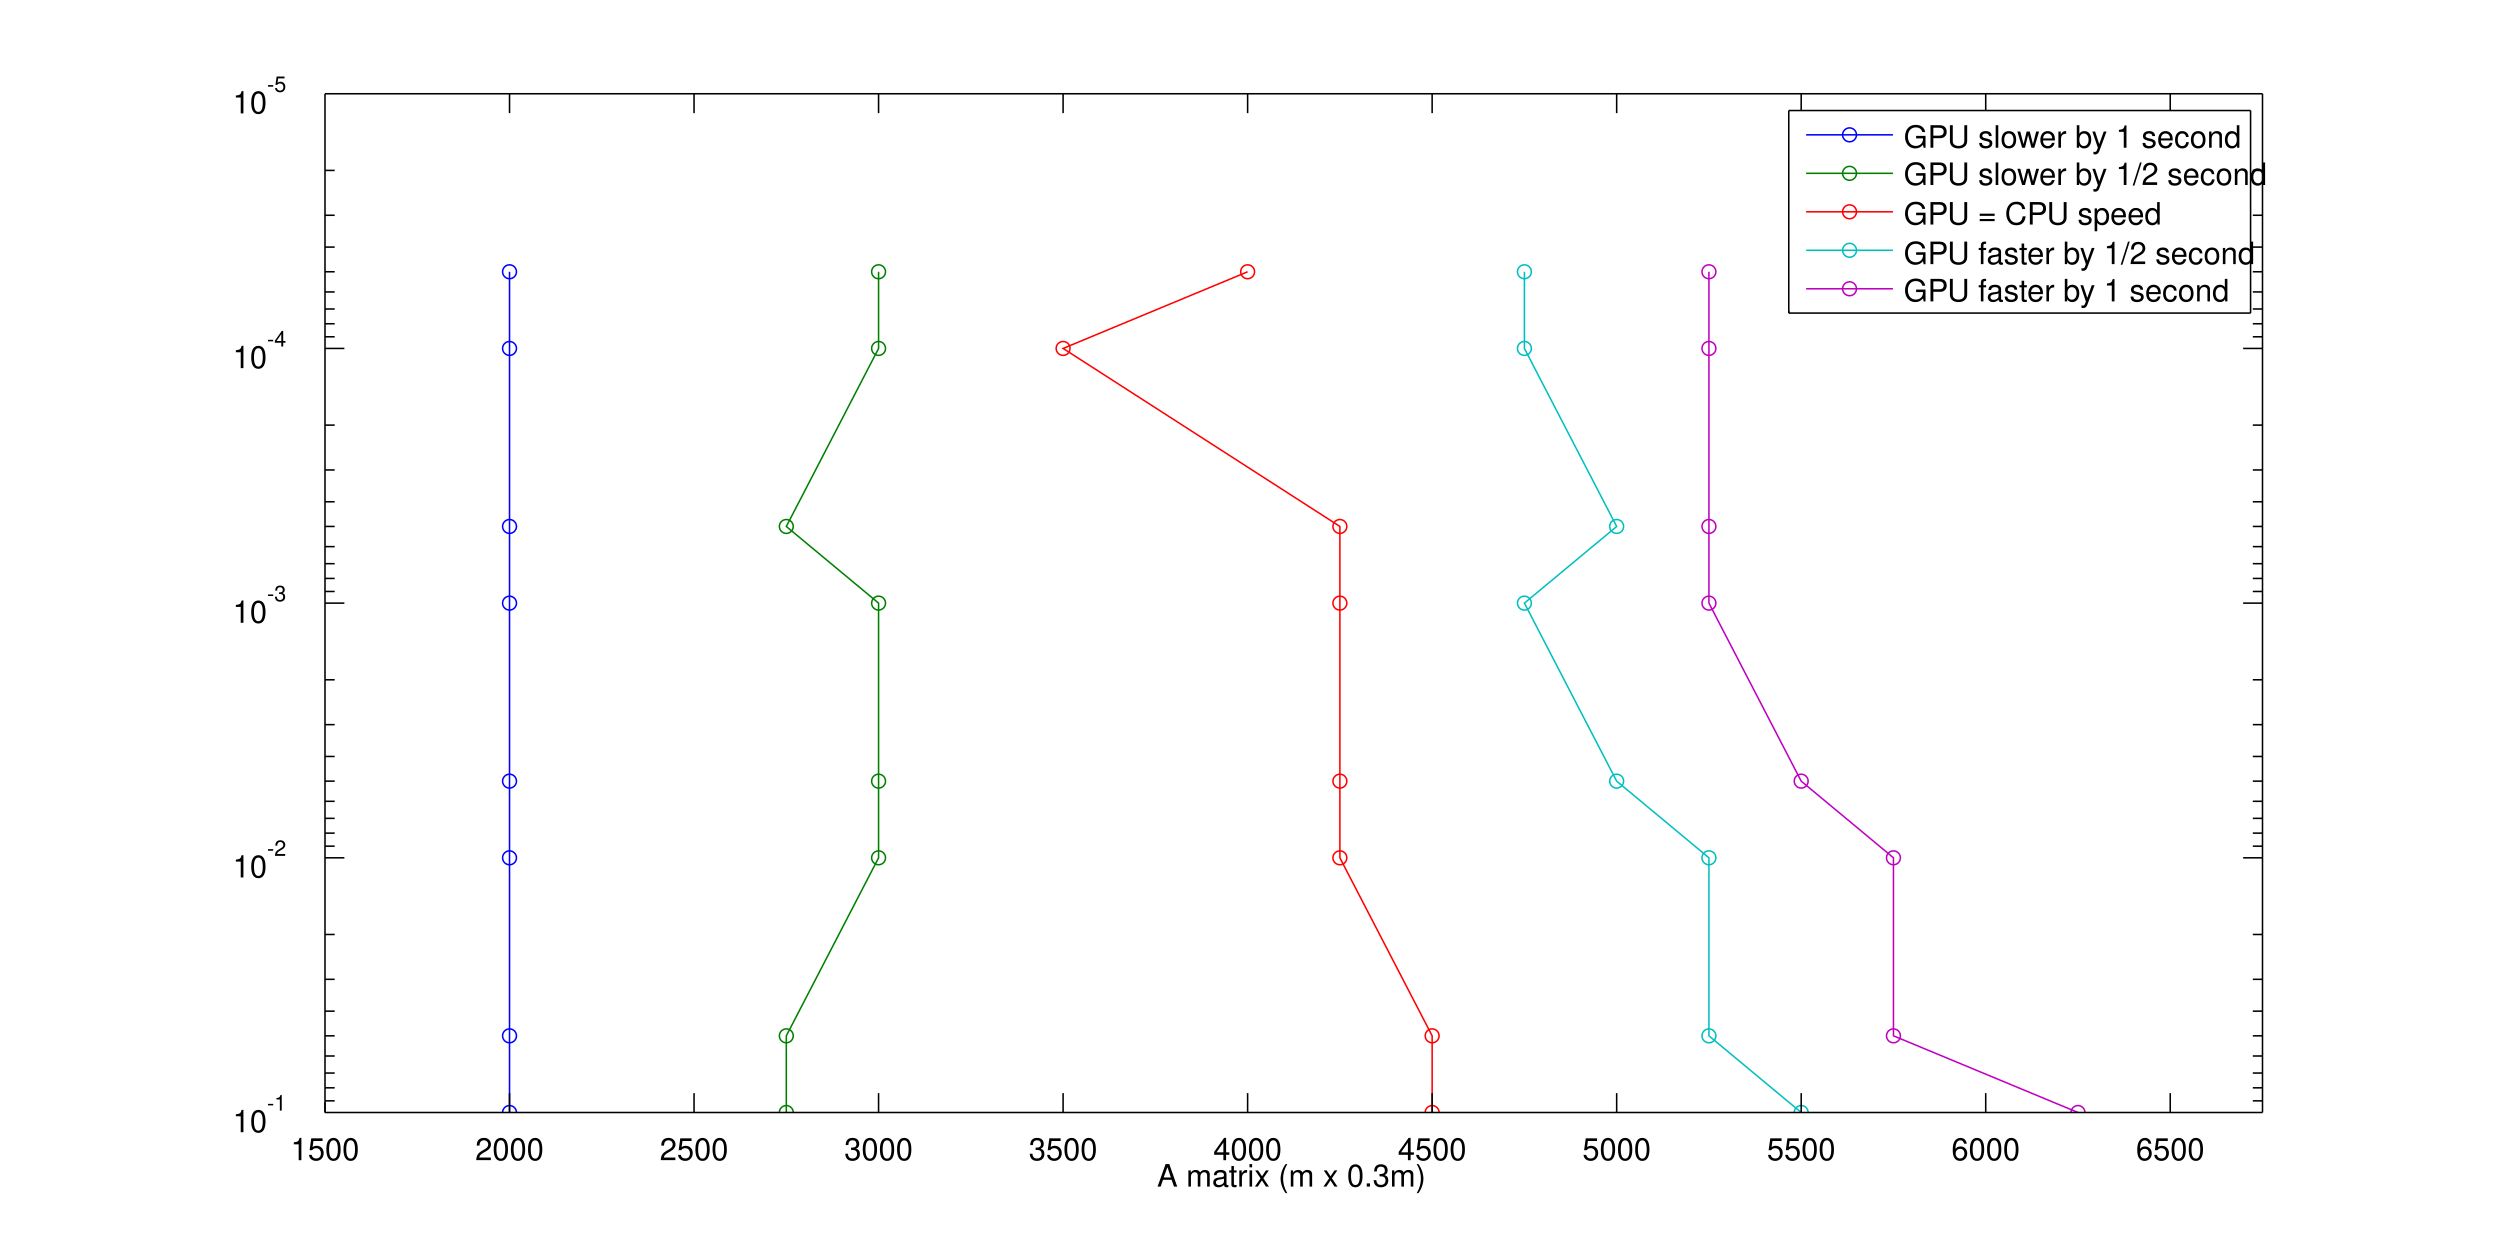
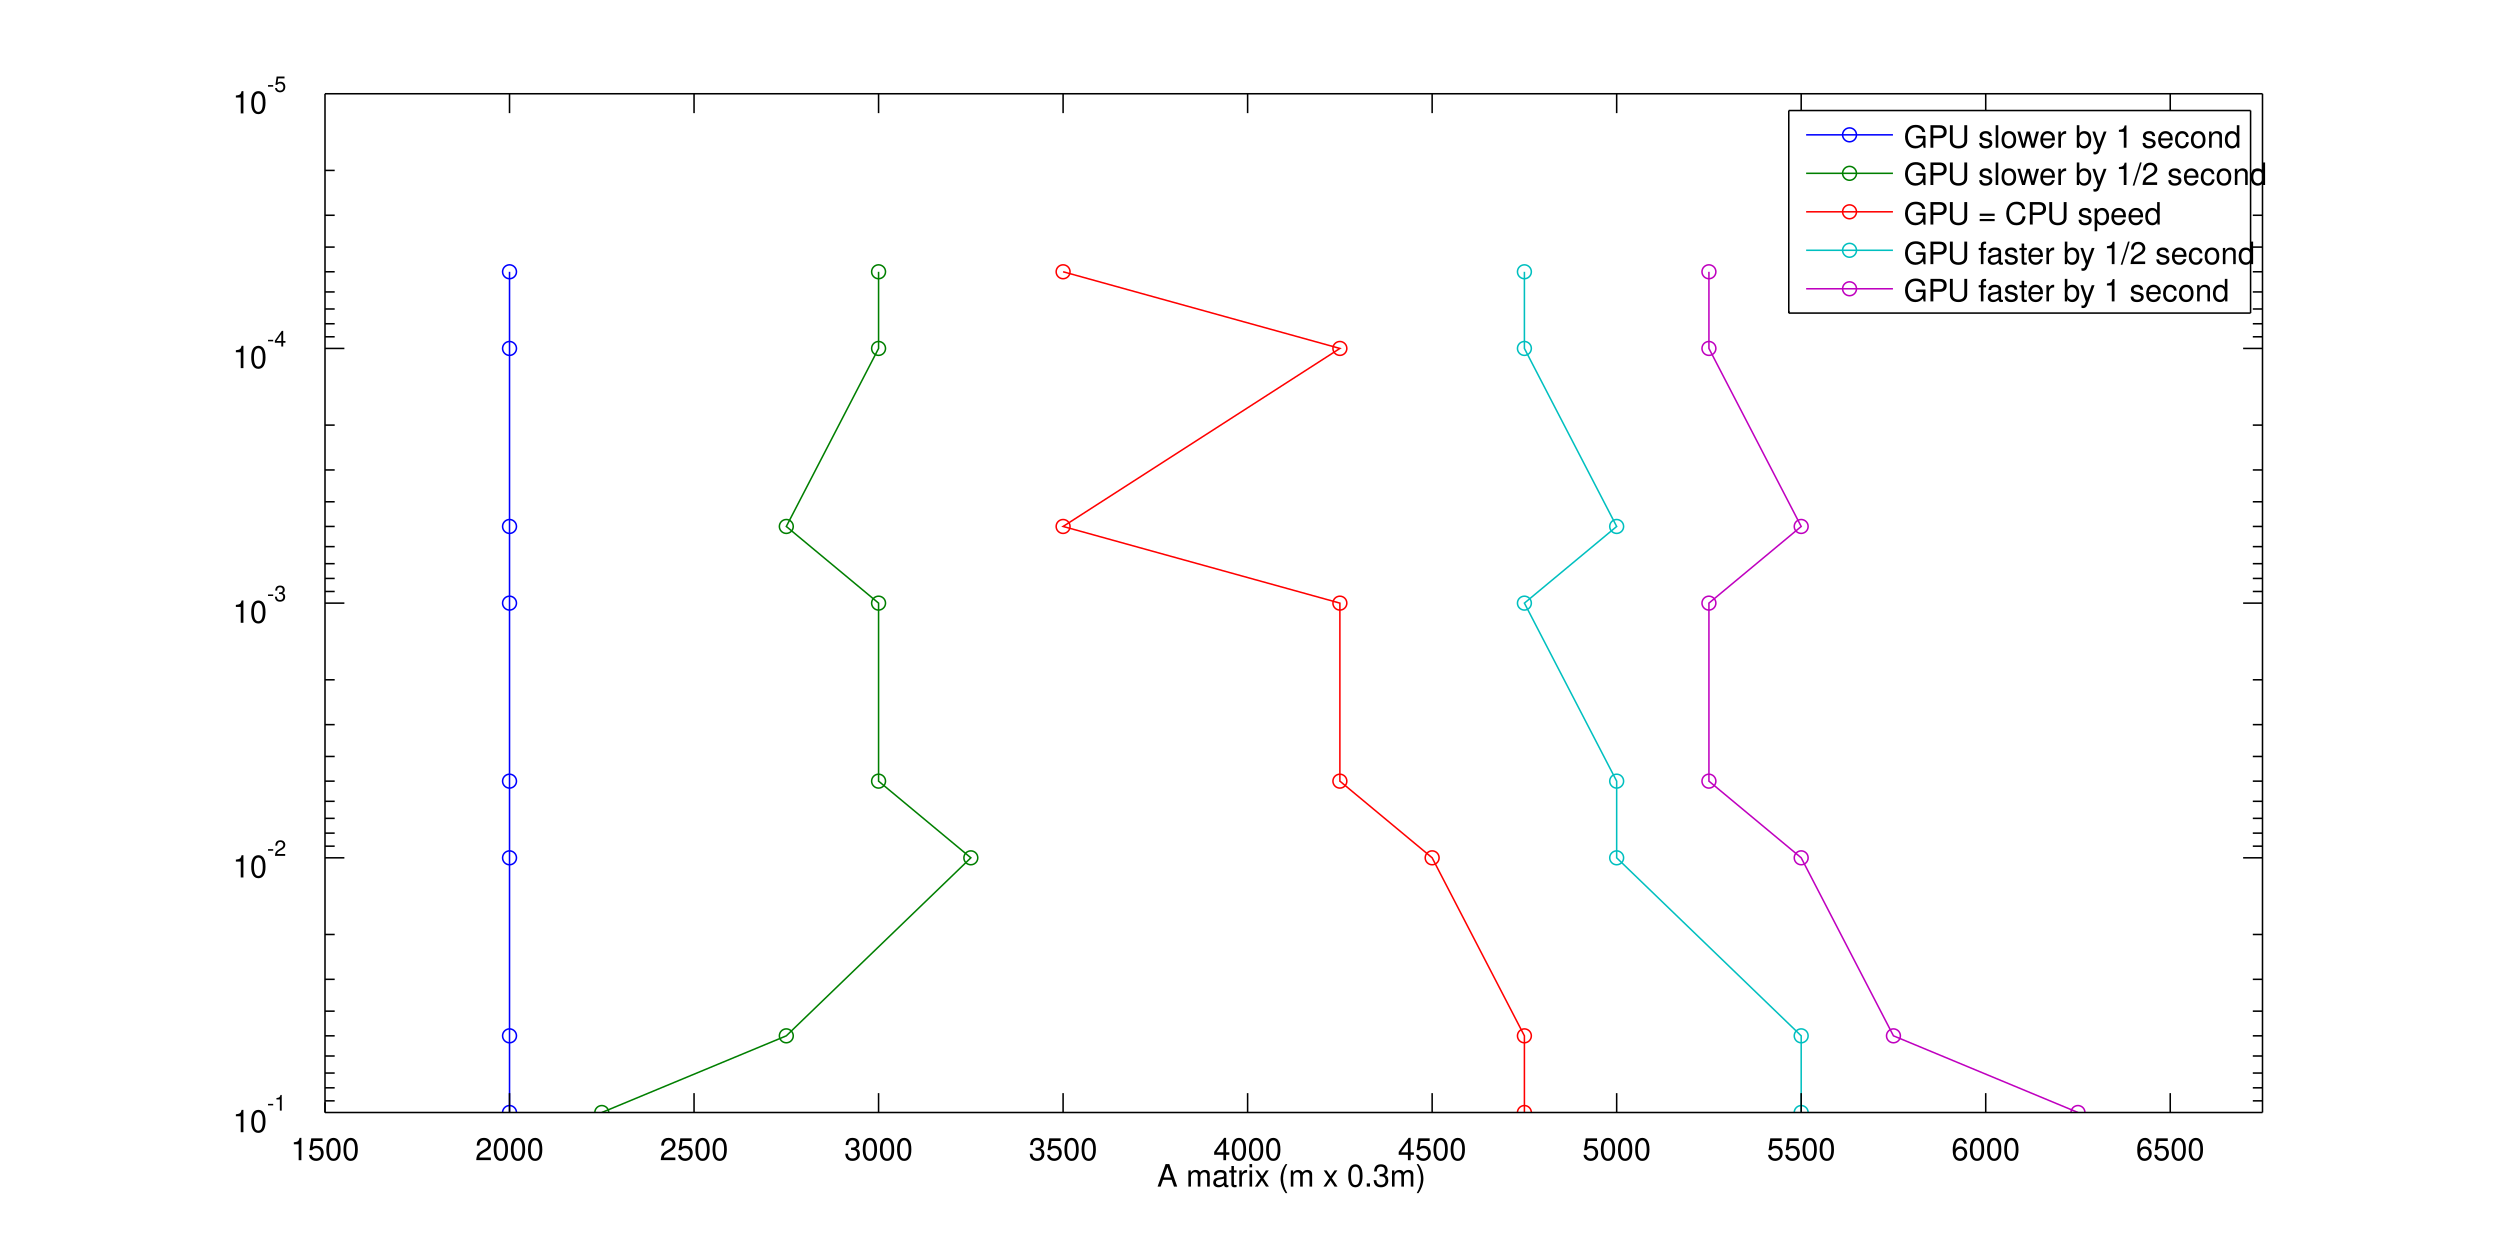
<svg xmlns="http://www.w3.org/2000/svg" preserveAspectRatio="xMinYMin meet" width="100%" height="100%" viewBox="0 0 1080.000 540.000" version="1.1">
  <g id="topgroup">
    <rect x="0" y="0" width="1080.000" height="540.000" fill="#ffffff" stroke="none" />
    <g id="ID000000">
      <clipPath id="ID000001">
        <rect x="140.400" y="40.500" width="837.000" height="440.100" />
      </clipPath>
      <polygon fill="#ffffff" fill-opacity="1.00" stroke="none" stroke-width="0.5pt" stroke-opacity="1.00" stroke-dasharray="none" points="140.400,480.600 977.400,480.600 977.400,40.500 140.400,40.500 " />
      <polygon fill="#ffffff" fill-opacity="1.00" stroke="none" stroke-width="0.5pt" stroke-opacity="1.00" stroke-dasharray="none" points="140.400,40.500 977.400,40.500 977.400,40.500 140.400,40.500 " />
      <polygon fill="#ffffff" fill-opacity="1.00" stroke="none" stroke-width="0.5pt" stroke-opacity="1.00" stroke-dasharray="none" points="140.400,480.600 140.400,480.600 140.400,40.500 140.400,40.500 " />
      <g>
        <g id="ID000002" clip-path="url(#ID000001)">
          <polyline fill="none" stroke="#0000ff" stroke-width="0.5pt" stroke-dasharray="none" points="220.114,117.404 220.114,150.525 220.114,227.429 220.114,260.550 220.114,337.454 220.114,370.575 220.114,447.479 220.114,480.600 " />
          <g>
            <circle cx="220.114" cy="117.404" r="3.000" fill="none" stroke="#0000ff" stroke-width="0.5pt" />
            <circle cx="220.114" cy="150.525" r="3.000" fill="none" stroke="#0000ff" stroke-width="0.5pt" />
            <circle cx="220.114" cy="227.429" r="3.000" fill="none" stroke="#0000ff" stroke-width="0.5pt" />
            <circle cx="220.114" cy="260.550" r="3.000" fill="none" stroke="#0000ff" stroke-width="0.5pt" />
            <circle cx="220.114" cy="337.454" r="3.000" fill="none" stroke="#0000ff" stroke-width="0.5pt" />
            <circle cx="220.114" cy="370.575" r="3.000" fill="none" stroke="#0000ff" stroke-width="0.5pt" />
            <circle cx="220.114" cy="447.479" r="3.000" fill="none" stroke="#0000ff" stroke-width="0.5pt" />
            <circle cx="220.114" cy="480.600" r="3.000" fill="none" stroke="#0000ff" stroke-width="0.5pt" />
          </g>
        </g>
        <g id="ID000003" clip-path="url(#ID000001)">
-           <polyline fill="none" stroke="#007f00" stroke-width="0.5pt" stroke-dasharray="none" points="379.543,117.404 379.543,150.525 339.686,227.429 379.543,260.550 379.543,337.454 379.543,370.575 339.686,447.479 339.686,480.600 " />
+           <polyline fill="none" stroke="#007f00" stroke-width="0.5pt" stroke-dasharray="none" points="379.543,117.404 379.543,150.525 339.686,227.429 379.543,260.550 379.543,337.454 419.400,370.575 339.686,447.479 259.971,480.600 " />
          <g>
            <circle cx="379.543" cy="117.404" r="3.000" fill="none" stroke="#007f00" stroke-width="0.5pt" />
            <circle cx="379.543" cy="150.525" r="3.000" fill="none" stroke="#007f00" stroke-width="0.5pt" />
            <circle cx="339.686" cy="227.429" r="3.000" fill="none" stroke="#007f00" stroke-width="0.5pt" />
            <circle cx="379.543" cy="260.550" r="3.000" fill="none" stroke="#007f00" stroke-width="0.5pt" />
            <circle cx="379.543" cy="337.454" r="3.000" fill="none" stroke="#007f00" stroke-width="0.5pt" />
-             <circle cx="379.543" cy="370.575" r="3.000" fill="none" stroke="#007f00" stroke-width="0.5pt" />
+             <circle cx="419.400" cy="370.575" r="3.000" fill="none" stroke="#007f00" stroke-width="0.5pt" />
            <circle cx="339.686" cy="447.479" r="3.000" fill="none" stroke="#007f00" stroke-width="0.5pt" />
-             <circle cx="339.686" cy="480.600" r="3.000" fill="none" stroke="#007f00" stroke-width="0.5pt" />
+             <circle cx="259.971" cy="480.600" r="3.000" fill="none" stroke="#007f00" stroke-width="0.5pt" />
          </g>
        </g>
        <g id="ID000004" clip-path="url(#ID000001)">
-           <polyline fill="none" stroke="#ff0000" stroke-width="0.5pt" stroke-dasharray="none" points="538.971,117.404 459.257,150.525 578.829,227.429 578.829,260.550 578.829,337.454 578.829,370.575 618.686,447.479 618.686,480.600 " />
-           <g>
-             <circle cx="538.971" cy="117.404" r="3.000" fill="none" stroke="#ff0000" stroke-width="0.5pt" />
-             <circle cx="459.257" cy="150.525" r="3.000" fill="none" stroke="#ff0000" stroke-width="0.5pt" />
-             <circle cx="578.829" cy="227.429" r="3.000" fill="none" stroke="#ff0000" stroke-width="0.5pt" />
+           <polyline fill="none" stroke="#ff0000" stroke-width="0.5pt" stroke-dasharray="none" points="459.257,117.404 578.829,150.525 459.257,227.429 578.829,260.550 578.829,337.454 618.686,370.575 658.543,447.479 658.543,480.600 " />
+           <g>
+             <circle cx="459.257" cy="117.404" r="3.000" fill="none" stroke="#ff0000" stroke-width="0.5pt" />
+             <circle cx="578.829" cy="150.525" r="3.000" fill="none" stroke="#ff0000" stroke-width="0.5pt" />
+             <circle cx="459.257" cy="227.429" r="3.000" fill="none" stroke="#ff0000" stroke-width="0.5pt" />
            <circle cx="578.829" cy="260.550" r="3.000" fill="none" stroke="#ff0000" stroke-width="0.5pt" />
            <circle cx="578.829" cy="337.454" r="3.000" fill="none" stroke="#ff0000" stroke-width="0.5pt" />
-             <circle cx="578.829" cy="370.575" r="3.000" fill="none" stroke="#ff0000" stroke-width="0.5pt" />
-             <circle cx="618.686" cy="447.479" r="3.000" fill="none" stroke="#ff0000" stroke-width="0.5pt" />
-             <circle cx="618.686" cy="480.600" r="3.000" fill="none" stroke="#ff0000" stroke-width="0.5pt" />
+             <circle cx="618.686" cy="370.575" r="3.000" fill="none" stroke="#ff0000" stroke-width="0.5pt" />
+             <circle cx="658.543" cy="447.479" r="3.000" fill="none" stroke="#ff0000" stroke-width="0.5pt" />
+             <circle cx="658.543" cy="480.600" r="3.000" fill="none" stroke="#ff0000" stroke-width="0.5pt" />
          </g>
        </g>
        <g id="ID000005" clip-path="url(#ID000001)">
-           <polyline fill="none" stroke="#00bfbf" stroke-width="0.5pt" stroke-dasharray="none" points="658.543,117.404 658.543,150.525 698.400,227.429 658.543,260.550 698.400,337.454 738.257,370.575 738.257,447.479 778.114,480.600 " />
+           <polyline fill="none" stroke="#00bfbf" stroke-width="0.5pt" stroke-dasharray="none" points="658.543,117.404 658.543,150.525 698.400,227.429 658.543,260.550 698.400,337.454 698.400,370.575 778.114,447.479 778.114,480.600 " />
          <g>
            <circle cx="658.543" cy="117.404" r="3.000" fill="none" stroke="#00bfbf" stroke-width="0.5pt" />
            <circle cx="658.543" cy="150.525" r="3.000" fill="none" stroke="#00bfbf" stroke-width="0.5pt" />
            <circle cx="698.400" cy="227.429" r="3.000" fill="none" stroke="#00bfbf" stroke-width="0.5pt" />
            <circle cx="658.543" cy="260.550" r="3.000" fill="none" stroke="#00bfbf" stroke-width="0.5pt" />
            <circle cx="698.400" cy="337.454" r="3.000" fill="none" stroke="#00bfbf" stroke-width="0.5pt" />
-             <circle cx="738.257" cy="370.575" r="3.000" fill="none" stroke="#00bfbf" stroke-width="0.5pt" />
-             <circle cx="738.257" cy="447.479" r="3.000" fill="none" stroke="#00bfbf" stroke-width="0.5pt" />
+             <circle cx="698.400" cy="370.575" r="3.000" fill="none" stroke="#00bfbf" stroke-width="0.5pt" />
+             <circle cx="778.114" cy="447.479" r="3.000" fill="none" stroke="#00bfbf" stroke-width="0.5pt" />
            <circle cx="778.114" cy="480.600" r="3.000" fill="none" stroke="#00bfbf" stroke-width="0.5pt" />
          </g>
        </g>
        <g id="ID000006" clip-path="url(#ID000001)">
-           <polyline fill="none" stroke="#bf00bf" stroke-width="0.5pt" stroke-dasharray="none" points="738.257,117.404 738.257,150.525 738.257,227.429 738.257,260.550 778.114,337.454 817.971,370.575 817.971,447.479 897.686,480.600 " />
+           <polyline fill="none" stroke="#bf00bf" stroke-width="0.5pt" stroke-dasharray="none" points="738.257,117.404 738.257,150.525 778.114,227.429 738.257,260.550 738.257,337.454 778.114,370.575 817.971,447.479 897.686,480.600 " />
          <g>
            <circle cx="738.257" cy="117.404" r="3.000" fill="none" stroke="#bf00bf" stroke-width="0.5pt" />
            <circle cx="738.257" cy="150.525" r="3.000" fill="none" stroke="#bf00bf" stroke-width="0.5pt" />
-             <circle cx="738.257" cy="227.429" r="3.000" fill="none" stroke="#bf00bf" stroke-width="0.5pt" />
+             <circle cx="778.114" cy="227.429" r="3.000" fill="none" stroke="#bf00bf" stroke-width="0.5pt" />
            <circle cx="738.257" cy="260.550" r="3.000" fill="none" stroke="#bf00bf" stroke-width="0.5pt" />
-             <circle cx="778.114" cy="337.454" r="3.000" fill="none" stroke="#bf00bf" stroke-width="0.5pt" />
-             <circle cx="817.971" cy="370.575" r="3.000" fill="none" stroke="#bf00bf" stroke-width="0.5pt" />
+             <circle cx="738.257" cy="337.454" r="3.000" fill="none" stroke="#bf00bf" stroke-width="0.5pt" />
+             <circle cx="778.114" cy="370.575" r="3.000" fill="none" stroke="#bf00bf" stroke-width="0.5pt" />
            <circle cx="817.971" cy="447.479" r="3.000" fill="none" stroke="#bf00bf" stroke-width="0.5pt" />
            <circle cx="897.686" cy="480.600" r="3.000" fill="none" stroke="#bf00bf" stroke-width="0.5pt" />
          </g>
        </g>
        <g id="ID000007">
          <g transform="translate(557.900,512.605)">
            <g transform="rotate(-0.0)">
              <text x="0.000" y="0.000" font-family="Helvetica" text-anchor="middle" font-size="10pt" fill="#000000">A matrix (m x 0.3m)</text>
            </g>
          </g>
        </g>
        <g id="ID000008">
</g>
        <g id="ID000009">
</g>
        <g id="ID000010">
</g>
        <g id="ID000011">
</g>
      </g>
      <g>
        <polyline fill="none" stroke="#000000" stroke-width="0.5pt" stroke-dasharray="none" points="220.114,480.600 220.114,472.230 " />
        <polyline fill="none" stroke="#000000" stroke-width="0.5pt" stroke-dasharray="none" points="299.829,480.600 299.829,472.230 " />
        <polyline fill="none" stroke="#000000" stroke-width="0.5pt" stroke-dasharray="none" points="379.543,480.600 379.543,472.230 " />
        <polyline fill="none" stroke="#000000" stroke-width="0.5pt" stroke-dasharray="none" points="459.257,480.600 459.257,472.230 " />
        <polyline fill="none" stroke="#000000" stroke-width="0.5pt" stroke-dasharray="none" points="538.971,480.600 538.971,472.230 " />
        <polyline fill="none" stroke="#000000" stroke-width="0.5pt" stroke-dasharray="none" points="618.686,480.600 618.686,472.230 " />
        <polyline fill="none" stroke="#000000" stroke-width="0.5pt" stroke-dasharray="none" points="698.400,480.600 698.400,472.230 " />
        <polyline fill="none" stroke="#000000" stroke-width="0.5pt" stroke-dasharray="none" points="778.114,480.600 778.114,472.230 " />
        <polyline fill="none" stroke="#000000" stroke-width="0.5pt" stroke-dasharray="none" points="857.829,480.600 857.829,472.230 " />
        <polyline fill="none" stroke="#000000" stroke-width="0.5pt" stroke-dasharray="none" points="937.543,480.600 937.543,472.230 " />
        <polyline fill="none" stroke="#000000" stroke-width="0.5pt" stroke-dasharray="none" points="140.400,480.600 977.400,480.600 " />
        <polyline fill="none" stroke="#000000" stroke-width="0.5pt" stroke-dasharray="none" points="220.114,40.500 220.114,48.870 " />
        <polyline fill="none" stroke="#000000" stroke-width="0.5pt" stroke-dasharray="none" points="299.829,40.500 299.829,48.870 " />
        <polyline fill="none" stroke="#000000" stroke-width="0.5pt" stroke-dasharray="none" points="379.543,40.500 379.543,48.870 " />
        <polyline fill="none" stroke="#000000" stroke-width="0.5pt" stroke-dasharray="none" points="459.257,40.500 459.257,48.870 " />
        <polyline fill="none" stroke="#000000" stroke-width="0.5pt" stroke-dasharray="none" points="538.971,40.500 538.971,48.870 " />
        <polyline fill="none" stroke="#000000" stroke-width="0.5pt" stroke-dasharray="none" points="618.686,40.500 618.686,48.870 " />
        <polyline fill="none" stroke="#000000" stroke-width="0.5pt" stroke-dasharray="none" points="698.400,40.500 698.400,48.870 " />
        <polyline fill="none" stroke="#000000" stroke-width="0.5pt" stroke-dasharray="none" points="778.114,40.500 778.114,48.870 " />
        <polyline fill="none" stroke="#000000" stroke-width="0.5pt" stroke-dasharray="none" points="857.829,40.500 857.829,48.870 " />
        <polyline fill="none" stroke="#000000" stroke-width="0.5pt" stroke-dasharray="none" points="937.543,40.500 937.543,48.870 " />
        <polyline fill="none" stroke="#000000" stroke-width="0.5pt" stroke-dasharray="none" points="140.400,40.500 977.400,40.500 " />
        <g transform="translate(140.400,501.202)">
          <g transform="rotate(-0.0)">
            <text x="0.000" y="0.000" font-family="Helvetica" text-anchor="middle" font-size="10pt" fill="#000000">1500</text>
          </g>
        </g>
        <g transform="translate(220.114,501.202)">
          <g transform="rotate(-0.0)">
            <text x="0.000" y="0.000" font-family="Helvetica" text-anchor="middle" font-size="10pt" fill="#000000">2000</text>
          </g>
        </g>
        <g transform="translate(299.829,501.202)">
          <g transform="rotate(-0.0)">
            <text x="0.000" y="0.000" font-family="Helvetica" text-anchor="middle" font-size="10pt" fill="#000000">2500</text>
          </g>
        </g>
        <g transform="translate(379.543,501.202)">
          <g transform="rotate(-0.0)">
            <text x="0.000" y="0.000" font-family="Helvetica" text-anchor="middle" font-size="10pt" fill="#000000">3000</text>
          </g>
        </g>
        <g transform="translate(459.257,501.202)">
          <g transform="rotate(-0.0)">
            <text x="0.000" y="0.000" font-family="Helvetica" text-anchor="middle" font-size="10pt" fill="#000000">3500</text>
          </g>
        </g>
        <g transform="translate(538.971,501.202)">
          <g transform="rotate(-0.0)">
            <text x="0.000" y="0.000" font-family="Helvetica" text-anchor="middle" font-size="10pt" fill="#000000">4000</text>
          </g>
        </g>
        <g transform="translate(618.686,501.202)">
          <g transform="rotate(-0.0)">
            <text x="0.000" y="0.000" font-family="Helvetica" text-anchor="middle" font-size="10pt" fill="#000000">4500</text>
          </g>
        </g>
        <g transform="translate(698.400,501.202)">
          <g transform="rotate(-0.0)">
            <text x="0.000" y="0.000" font-family="Helvetica" text-anchor="middle" font-size="10pt" fill="#000000">5000</text>
          </g>
        </g>
        <g transform="translate(778.114,501.202)">
          <g transform="rotate(-0.0)">
            <text x="0.000" y="0.000" font-family="Helvetica" text-anchor="middle" font-size="10pt" fill="#000000">5500</text>
          </g>
        </g>
        <g transform="translate(857.829,501.202)">
          <g transform="rotate(-0.0)">
            <text x="0.000" y="0.000" font-family="Helvetica" text-anchor="middle" font-size="10pt" fill="#000000">6000</text>
          </g>
        </g>
        <g transform="translate(937.543,501.202)">
          <g transform="rotate(-0.0)">
            <text x="0.000" y="0.000" font-family="Helvetica" text-anchor="middle" font-size="10pt" fill="#000000">6500</text>
          </g>
        </g>
        <polyline fill="none" stroke="#000000" stroke-width="0.5pt" stroke-dasharray="none" points="140.400,150.525 148.770,150.525 " />
        <polyline fill="none" stroke="#000000" stroke-width="0.5pt" stroke-dasharray="none" points="140.400,260.550 148.770,260.550 " />
        <polyline fill="none" stroke="#000000" stroke-width="0.5pt" stroke-dasharray="none" points="140.400,370.575 148.770,370.575 " />
        <polyline fill="none" stroke="#000000" stroke-width="0.5pt" stroke-dasharray="none" points="140.400,480.600 140.400,40.500 " />
        <polyline fill="none" stroke="#000000" stroke-width="0.5pt" stroke-dasharray="none" points="977.400,150.525 969.030,150.525 " />
        <polyline fill="none" stroke="#000000" stroke-width="0.5pt" stroke-dasharray="none" points="977.400,260.550 969.030,260.550 " />
        <polyline fill="none" stroke="#000000" stroke-width="0.5pt" stroke-dasharray="none" points="977.400,370.575 969.030,370.575 " />
        <polyline fill="none" stroke="#000000" stroke-width="0.5pt" stroke-dasharray="none" points="977.400,480.600 977.400,40.500 " />
        <polyline fill="none" stroke="#000000" stroke-width="0.5pt" stroke-dasharray="none" points="140.400,73.621 144.585,73.621 " />
        <polyline fill="none" stroke="#000000" stroke-width="0.5pt" stroke-dasharray="none" points="140.400,92.995 144.585,92.995 " />
        <polyline fill="none" stroke="#000000" stroke-width="0.5pt" stroke-dasharray="none" points="140.400,106.742 144.585,106.742 " />
        <polyline fill="none" stroke="#000000" stroke-width="0.5pt" stroke-dasharray="none" points="140.400,117.404 144.585,117.404 " />
        <polyline fill="none" stroke="#000000" stroke-width="0.5pt" stroke-dasharray="none" points="140.400,126.116 144.585,126.116 " />
        <polyline fill="none" stroke="#000000" stroke-width="0.5pt" stroke-dasharray="none" points="140.400,133.482 144.585,133.482 " />
        <polyline fill="none" stroke="#000000" stroke-width="0.5pt" stroke-dasharray="none" points="140.400,139.862 144.585,139.862 " />
        <polyline fill="none" stroke="#000000" stroke-width="0.5pt" stroke-dasharray="none" points="140.400,145.491 144.585,145.491 " />
        <polyline fill="none" stroke="#000000" stroke-width="0.5pt" stroke-dasharray="none" points="140.400,183.646 144.585,183.646 " />
        <polyline fill="none" stroke="#000000" stroke-width="0.5pt" stroke-dasharray="none" points="140.400,203.020 144.585,203.020 " />
        <polyline fill="none" stroke="#000000" stroke-width="0.5pt" stroke-dasharray="none" points="140.400,216.767 144.585,216.767 " />
        <polyline fill="none" stroke="#000000" stroke-width="0.5pt" stroke-dasharray="none" points="140.400,227.429 144.585,227.429 " />
        <polyline fill="none" stroke="#000000" stroke-width="0.5pt" stroke-dasharray="none" points="140.400,236.141 144.585,236.141 " />
        <polyline fill="none" stroke="#000000" stroke-width="0.5pt" stroke-dasharray="none" points="140.400,243.507 144.585,243.507 " />
        <polyline fill="none" stroke="#000000" stroke-width="0.5pt" stroke-dasharray="none" points="140.400,249.887 144.585,249.887 " />
        <polyline fill="none" stroke="#000000" stroke-width="0.5pt" stroke-dasharray="none" points="140.400,255.516 144.585,255.516 " />
        <polyline fill="none" stroke="#000000" stroke-width="0.5pt" stroke-dasharray="none" points="140.400,293.671 144.585,293.671 " />
        <polyline fill="none" stroke="#000000" stroke-width="0.5pt" stroke-dasharray="none" points="140.400,313.045 144.585,313.045 " />
        <polyline fill="none" stroke="#000000" stroke-width="0.5pt" stroke-dasharray="none" points="140.400,326.792 144.585,326.792 " />
        <polyline fill="none" stroke="#000000" stroke-width="0.5pt" stroke-dasharray="none" points="140.400,337.454 144.585,337.454 " />
        <polyline fill="none" stroke="#000000" stroke-width="0.5pt" stroke-dasharray="none" points="140.400,346.166 144.585,346.166 " />
        <polyline fill="none" stroke="#000000" stroke-width="0.5pt" stroke-dasharray="none" points="140.400,353.532 144.585,353.532 " />
        <polyline fill="none" stroke="#000000" stroke-width="0.5pt" stroke-dasharray="none" points="140.400,359.912 144.585,359.912 " />
        <polyline fill="none" stroke="#000000" stroke-width="0.5pt" stroke-dasharray="none" points="140.400,365.541 144.585,365.541 " />
        <polyline fill="none" stroke="#000000" stroke-width="0.5pt" stroke-dasharray="none" points="140.400,403.696 144.585,403.696 " />
        <polyline fill="none" stroke="#000000" stroke-width="0.5pt" stroke-dasharray="none" points="140.400,423.070 144.585,423.070 " />
        <polyline fill="none" stroke="#000000" stroke-width="0.5pt" stroke-dasharray="none" points="140.400,436.817 144.585,436.817 " />
        <polyline fill="none" stroke="#000000" stroke-width="0.5pt" stroke-dasharray="none" points="140.400,447.479 144.585,447.479 " />
        <polyline fill="none" stroke="#000000" stroke-width="0.5pt" stroke-dasharray="none" points="140.400,456.191 144.585,456.191 " />
        <polyline fill="none" stroke="#000000" stroke-width="0.5pt" stroke-dasharray="none" points="140.400,463.557 144.585,463.557 " />
        <polyline fill="none" stroke="#000000" stroke-width="0.5pt" stroke-dasharray="none" points="140.400,469.937 144.585,469.937 " />
        <polyline fill="none" stroke="#000000" stroke-width="0.5pt" stroke-dasharray="none" points="140.400,475.566 144.585,475.566 " />
        <polyline fill="none" stroke="#000000" stroke-width="0.5pt" stroke-dasharray="none" points="977.400,73.621 973.215,73.621 " />
        <polyline fill="none" stroke="#000000" stroke-width="0.5pt" stroke-dasharray="none" points="977.400,92.995 973.215,92.995 " />
        <polyline fill="none" stroke="#000000" stroke-width="0.5pt" stroke-dasharray="none" points="977.400,106.742 973.215,106.742 " />
        <polyline fill="none" stroke="#000000" stroke-width="0.5pt" stroke-dasharray="none" points="977.400,117.404 973.215,117.404 " />
        <polyline fill="none" stroke="#000000" stroke-width="0.5pt" stroke-dasharray="none" points="977.400,126.116 973.215,126.116 " />
        <polyline fill="none" stroke="#000000" stroke-width="0.5pt" stroke-dasharray="none" points="977.400,133.482 973.215,133.482 " />
        <polyline fill="none" stroke="#000000" stroke-width="0.5pt" stroke-dasharray="none" points="977.400,139.862 973.215,139.862 " />
        <polyline fill="none" stroke="#000000" stroke-width="0.5pt" stroke-dasharray="none" points="977.400,145.491 973.215,145.491 " />
        <polyline fill="none" stroke="#000000" stroke-width="0.5pt" stroke-dasharray="none" points="977.400,183.646 973.215,183.646 " />
        <polyline fill="none" stroke="#000000" stroke-width="0.5pt" stroke-dasharray="none" points="977.400,203.020 973.215,203.020 " />
        <polyline fill="none" stroke="#000000" stroke-width="0.5pt" stroke-dasharray="none" points="977.400,216.767 973.215,216.767 " />
        <polyline fill="none" stroke="#000000" stroke-width="0.5pt" stroke-dasharray="none" points="977.400,227.429 973.215,227.429 " />
        <polyline fill="none" stroke="#000000" stroke-width="0.5pt" stroke-dasharray="none" points="977.400,236.141 973.215,236.141 " />
        <polyline fill="none" stroke="#000000" stroke-width="0.5pt" stroke-dasharray="none" points="977.400,243.507 973.215,243.507 " />
        <polyline fill="none" stroke="#000000" stroke-width="0.5pt" stroke-dasharray="none" points="977.400,249.887 973.215,249.887 " />
        <polyline fill="none" stroke="#000000" stroke-width="0.5pt" stroke-dasharray="none" points="977.400,255.516 973.215,255.516 " />
        <polyline fill="none" stroke="#000000" stroke-width="0.5pt" stroke-dasharray="none" points="977.400,293.671 973.215,293.671 " />
        <polyline fill="none" stroke="#000000" stroke-width="0.5pt" stroke-dasharray="none" points="977.400,313.045 973.215,313.045 " />
        <polyline fill="none" stroke="#000000" stroke-width="0.5pt" stroke-dasharray="none" points="977.400,326.792 973.215,326.792 " />
        <polyline fill="none" stroke="#000000" stroke-width="0.5pt" stroke-dasharray="none" points="977.400,337.454 973.215,337.454 " />
        <polyline fill="none" stroke="#000000" stroke-width="0.5pt" stroke-dasharray="none" points="977.400,346.166 973.215,346.166 " />
        <polyline fill="none" stroke="#000000" stroke-width="0.5pt" stroke-dasharray="none" points="977.400,353.532 973.215,353.532 " />
        <polyline fill="none" stroke="#000000" stroke-width="0.5pt" stroke-dasharray="none" points="977.400,359.912 973.215,359.912 " />
        <polyline fill="none" stroke="#000000" stroke-width="0.5pt" stroke-dasharray="none" points="977.400,365.541 973.215,365.541 " />
        <polyline fill="none" stroke="#000000" stroke-width="0.5pt" stroke-dasharray="none" points="977.400,403.696 973.215,403.696 " />
        <polyline fill="none" stroke="#000000" stroke-width="0.5pt" stroke-dasharray="none" points="977.400,423.070 973.215,423.070 " />
        <polyline fill="none" stroke="#000000" stroke-width="0.5pt" stroke-dasharray="none" points="977.400,436.817 973.215,436.817 " />
        <polyline fill="none" stroke="#000000" stroke-width="0.5pt" stroke-dasharray="none" points="977.400,447.479 973.215,447.479 " />
        <polyline fill="none" stroke="#000000" stroke-width="0.5pt" stroke-dasharray="none" points="977.400,456.191 973.215,456.191 " />
        <polyline fill="none" stroke="#000000" stroke-width="0.5pt" stroke-dasharray="none" points="977.400,463.557 973.215,463.557 " />
        <polyline fill="none" stroke="#000000" stroke-width="0.5pt" stroke-dasharray="none" points="977.400,469.937 973.215,469.937 " />
        <polyline fill="none" stroke="#000000" stroke-width="0.5pt" stroke-dasharray="none" points="977.400,475.566 973.215,475.566 " />
        <g transform="translate(123.660,49.000)">
          <g transform="rotate(-0.0)">
            <text x="0.000" y="0.000" font-family="Helvetica" text-anchor="end" font-size="10pt" fill="#000000">10<tspan font-size="7.0pt" dy="-7.0pt">-5</tspan>
            </text>
          </g>
        </g>
        <g transform="translate(123.660,159.025)">
          <g transform="rotate(-0.0)">
            <text x="0.000" y="0.000" font-family="Helvetica" text-anchor="end" font-size="10pt" fill="#000000">10<tspan font-size="7.0pt" dy="-7.0pt">-4</tspan>
            </text>
          </g>
        </g>
        <g transform="translate(123.660,269.050)">
          <g transform="rotate(-0.0)">
            <text x="0.000" y="0.000" font-family="Helvetica" text-anchor="end" font-size="10pt" fill="#000000">10<tspan font-size="7.0pt" dy="-7.0pt">-3</tspan>
            </text>
          </g>
        </g>
        <g transform="translate(123.660,379.075)">
          <g transform="rotate(-0.0)">
            <text x="0.000" y="0.000" font-family="Helvetica" text-anchor="end" font-size="10pt" fill="#000000">10<tspan font-size="7.0pt" dy="-7.0pt">-2</tspan>
            </text>
          </g>
        </g>
        <g transform="translate(123.660,489.100)">
          <g transform="rotate(-0.0)">
            <text x="0.000" y="0.000" font-family="Helvetica" text-anchor="end" font-size="10pt" fill="#000000">10<tspan font-size="7.0pt" dy="-7.0pt">-1</tspan>
            </text>
          </g>
        </g>
        <polyline fill="none" stroke="#000000" stroke-width="0.5pt" stroke-dasharray="none" points="140.400,480.600 140.400,476.199 " />
        <polyline fill="none" stroke="#000000" stroke-width="0.5pt" stroke-dasharray="none" points="140.400,480.600 140.400,480.600 " />
      </g>
    </g>
    <g id="ID000012">
      <clipPath id="ID000013">
        <rect x="772.750" y="47.750" width="199.500" height="87.500" />
      </clipPath>
      <polygon fill="#ffffff" fill-opacity="1.00" stroke="none" stroke-width="0.5pt" stroke-opacity="1.00" stroke-dasharray="none" points="772.750,135.250 972.250,135.250 972.250,47.750 772.750,47.750 " />
      <polygon fill="#ffffff" fill-opacity="1.00" stroke="none" stroke-width="0.5pt" stroke-opacity="1.00" stroke-dasharray="none" points="772.750,47.750 972.250,47.750 972.250,47.750 772.750,47.750 " />
      <polygon fill="#ffffff" fill-opacity="1.00" stroke="none" stroke-width="0.5pt" stroke-opacity="1.00" stroke-dasharray="none" points="772.750,135.250 772.750,135.250 772.750,47.750 772.750,47.750 " />
      <g>
        <g id="ID000014">
          <g transform="translate(822.374,63.816)">
            <g transform="rotate(-0.0)">
              <text x="0.000" y="0.000" font-family="Helvetica" text-anchor="start" font-size="10pt" fill="#000000">GPU slower by 1 second</text>
            </g>
          </g>
        </g>
        <g id="ID000015" clip-path="url(#ID000013)">
          <polyline fill="none" stroke="#0000ff" stroke-width="0.5pt" stroke-dasharray="none" points="780.250,58.250 817.750,58.250 " />
          <g>
</g>
        </g>
        <g id="ID000016" clip-path="url(#ID000013)">
          <g>
            <circle cx="799.000" cy="58.250" r="3.000" fill="none" stroke="#0000ff" stroke-width="0.5pt" />
          </g>
        </g>
        <g id="ID000017">
          <g transform="translate(822.374,79.908)">
            <g transform="rotate(-0.0)">
              <text x="0.000" y="0.000" font-family="Helvetica" text-anchor="start" font-size="10pt" fill="#000000">GPU slower by 1/2 second</text>
            </g>
          </g>
        </g>
        <g id="ID000018" clip-path="url(#ID000013)">
          <polyline fill="none" stroke="#007f00" stroke-width="0.5pt" stroke-dasharray="none" points="780.250,74.875 817.750,74.875 " />
          <g>
</g>
        </g>
        <g id="ID000019" clip-path="url(#ID000013)">
          <g>
            <circle cx="799.000" cy="74.875" r="3.000" fill="none" stroke="#007f00" stroke-width="0.5pt" />
          </g>
        </g>
        <g id="ID000020">
          <g transform="translate(822.374,97.006)">
            <g transform="rotate(-0.0)">
              <text x="0.000" y="0.000" font-family="Helvetica" text-anchor="start" font-size="10pt" fill="#000000">GPU = CPU speed</text>
            </g>
          </g>
        </g>
        <g id="ID000021" clip-path="url(#ID000013)">
          <polyline fill="none" stroke="#ff0000" stroke-width="0.5pt" stroke-dasharray="none" points="780.250,91.500 817.750,91.500 " />
          <g>
</g>
        </g>
        <g id="ID000022" clip-path="url(#ID000013)">
          <g>
            <circle cx="799.000" cy="91.500" r="3.000" fill="none" stroke="#ff0000" stroke-width="0.5pt" />
          </g>
        </g>
        <g id="ID000023">
          <g transform="translate(822.374,114.103)">
            <g transform="rotate(-0.0)">
              <text x="0.000" y="0.000" font-family="Helvetica" text-anchor="start" font-size="10pt" fill="#000000">GPU faster by 1/2 second</text>
            </g>
          </g>
        </g>
        <g id="ID000024" clip-path="url(#ID000013)">
          <polyline fill="none" stroke="#00bfbf" stroke-width="0.5pt" stroke-dasharray="none" points="780.250,108.125 817.750,108.125 " />
          <g>
</g>
        </g>
        <g id="ID000025" clip-path="url(#ID000013)">
          <g>
            <circle cx="799.000" cy="108.125" r="3.000" fill="none" stroke="#00bfbf" stroke-width="0.5pt" />
          </g>
        </g>
        <g id="ID000026">
          <g transform="translate(822.374,130.195)">
            <g transform="rotate(-0.0)">
              <text x="0.000" y="0.000" font-family="Helvetica" text-anchor="start" font-size="10pt" fill="#000000">GPU faster by 1 second</text>
            </g>
          </g>
        </g>
        <g id="ID000027" clip-path="url(#ID000013)">
          <polyline fill="none" stroke="#bf00bf" stroke-width="0.5pt" stroke-dasharray="none" points="780.250,124.750 817.750,124.750 " />
          <g>
</g>
        </g>
        <g id="ID000028" clip-path="url(#ID000013)">
          <g>
            <circle cx="799.000" cy="124.750" r="3.000" fill="none" stroke="#bf00bf" stroke-width="0.5pt" />
          </g>
        </g>
        <g id="ID000029">
</g>
        <g id="ID000030">
</g>
        <g id="ID000031">
</g>
      </g>
      <g>
        <polyline fill="none" stroke="#000000" stroke-width="0.5pt" stroke-dasharray="none" points="772.750,135.250 972.250,135.250 " />
        <polyline fill="none" stroke="#000000" stroke-width="0.5pt" stroke-dasharray="none" points="772.750,47.750 972.250,47.750 " />
        <polyline fill="none" stroke="#000000" stroke-width="0.5pt" stroke-dasharray="none" points="772.750,135.250 772.750,47.750 " />
        <polyline fill="none" stroke="#000000" stroke-width="0.5pt" stroke-dasharray="none" points="972.250,135.250 972.250,47.750 " />
        <polyline fill="none" stroke="#000000" stroke-width="0.5pt" stroke-dasharray="none" points="772.750,135.250 772.750,134.375 " />
        <polyline fill="none" stroke="#000000" stroke-width="0.5pt" stroke-dasharray="none" points="772.750,135.250 772.750,135.250 " />
      </g>
    </g>
  </g>
</svg>
